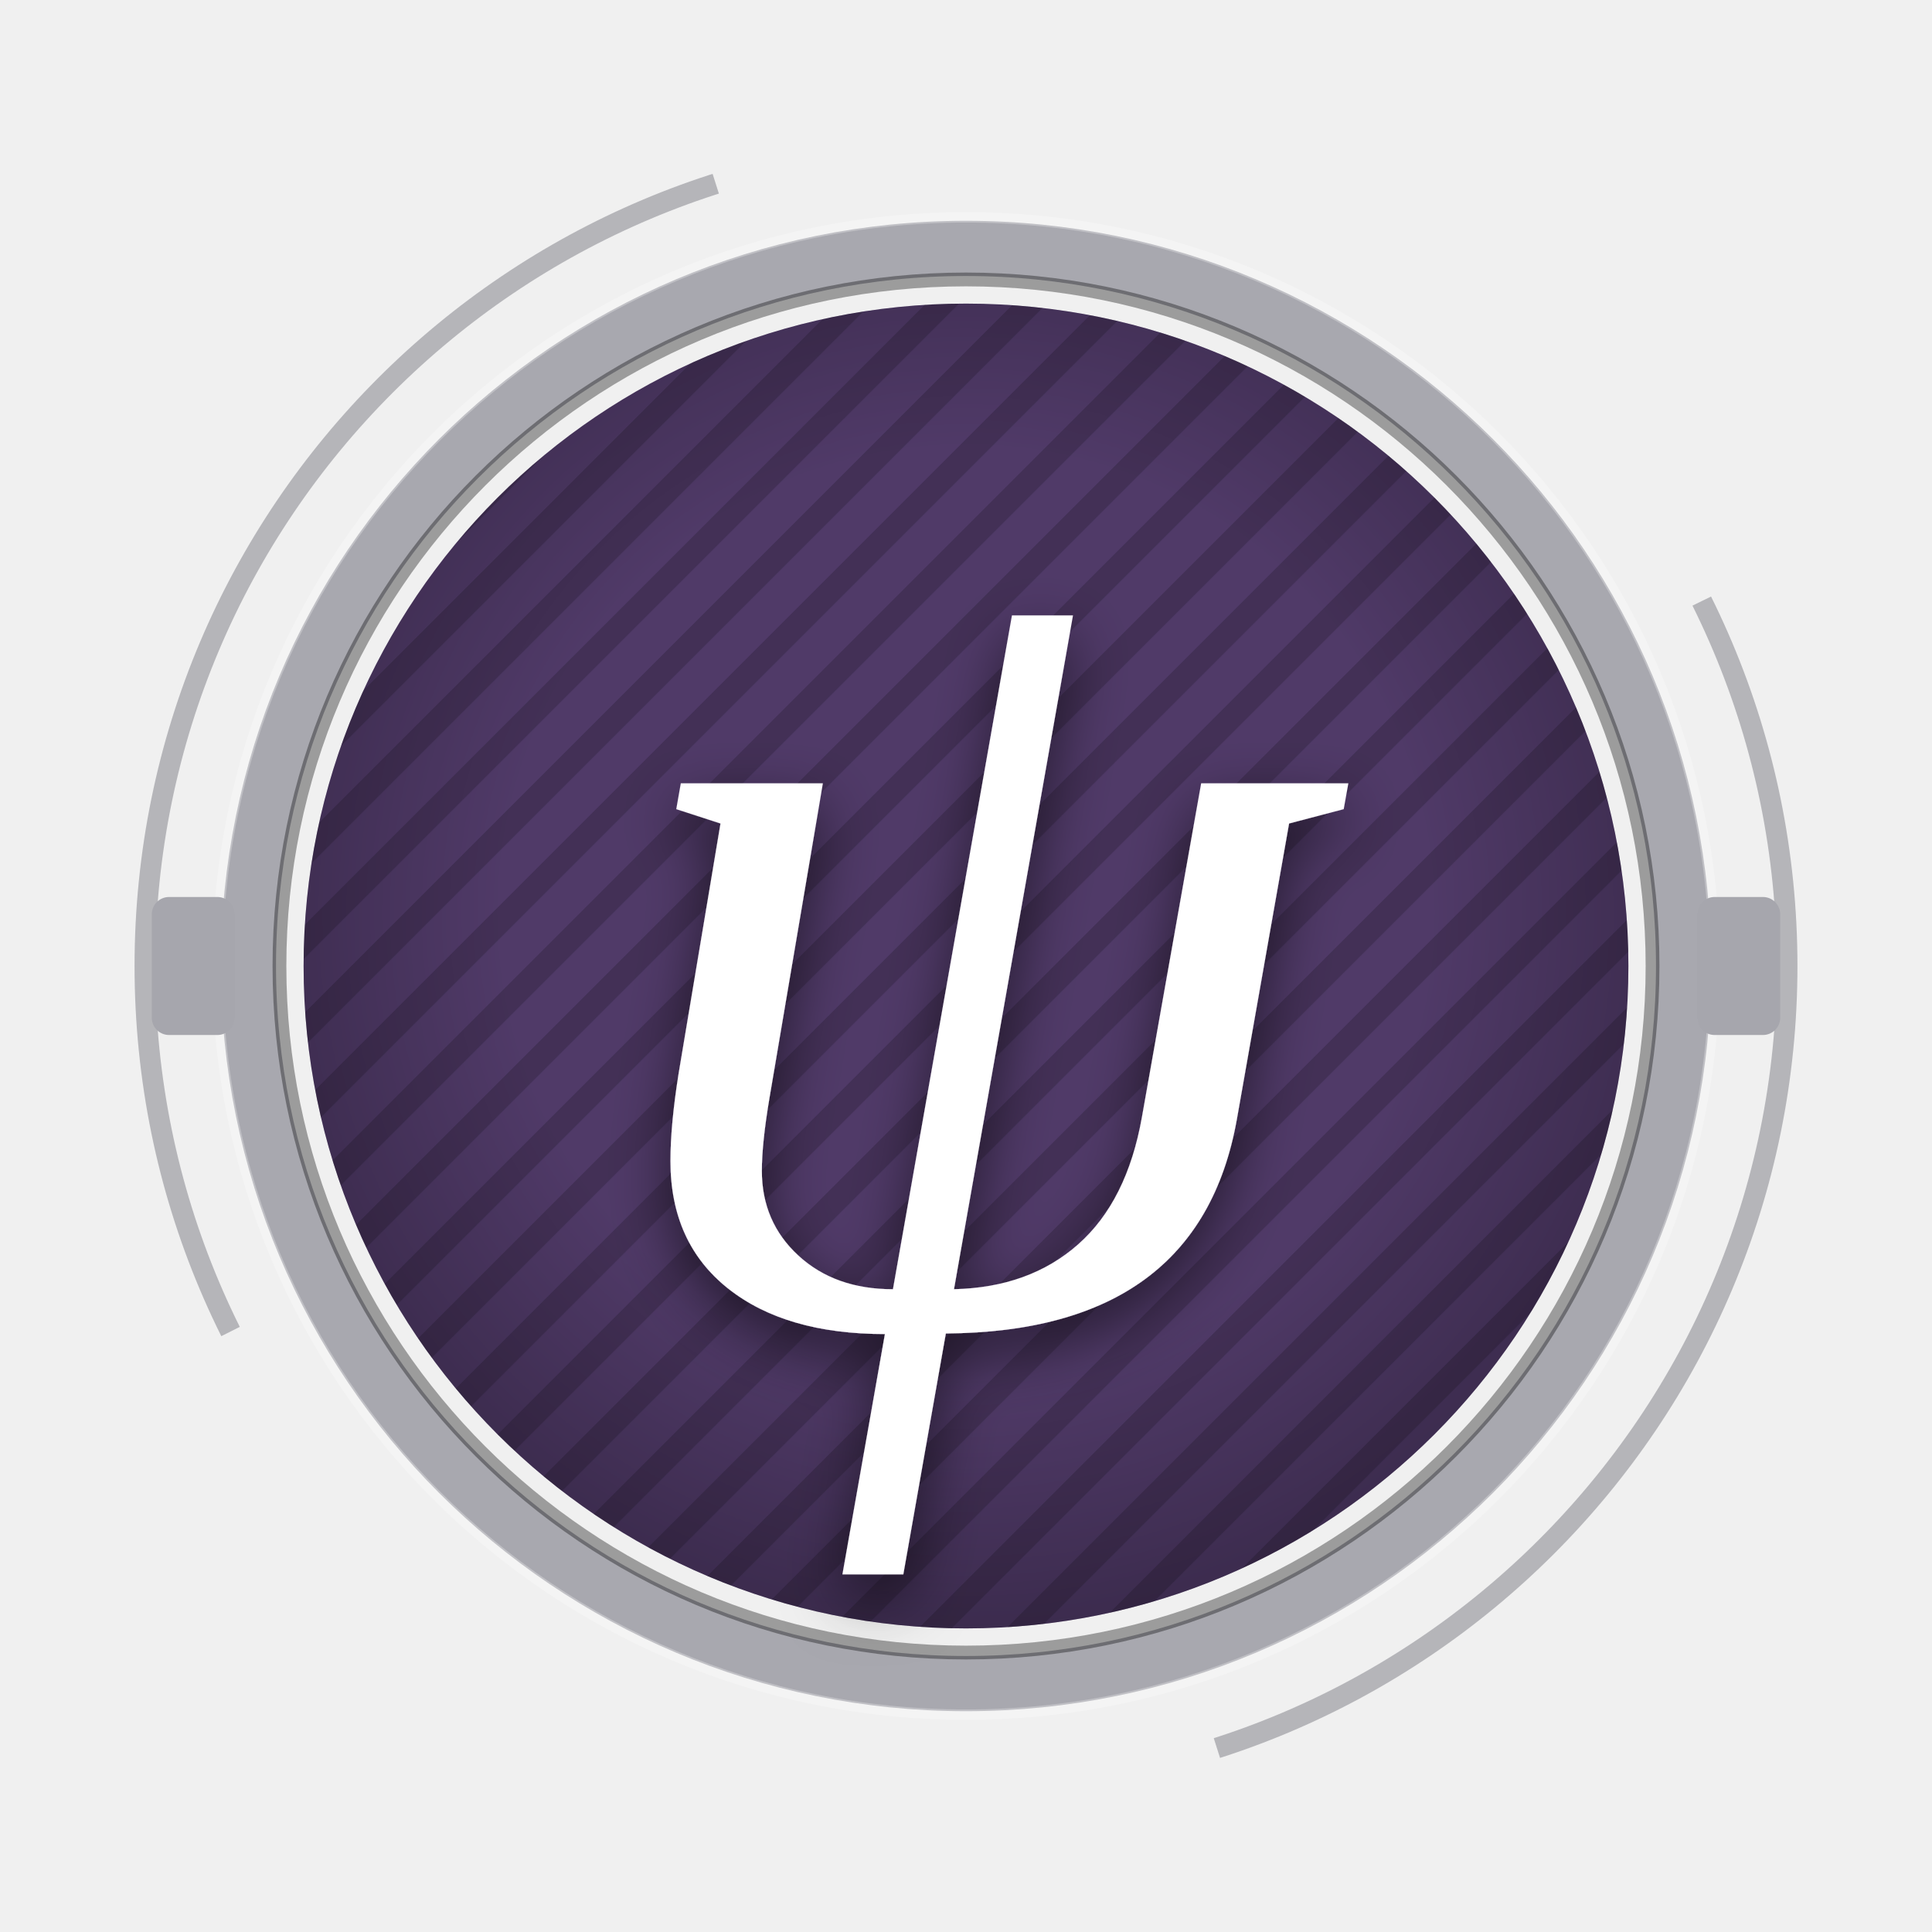
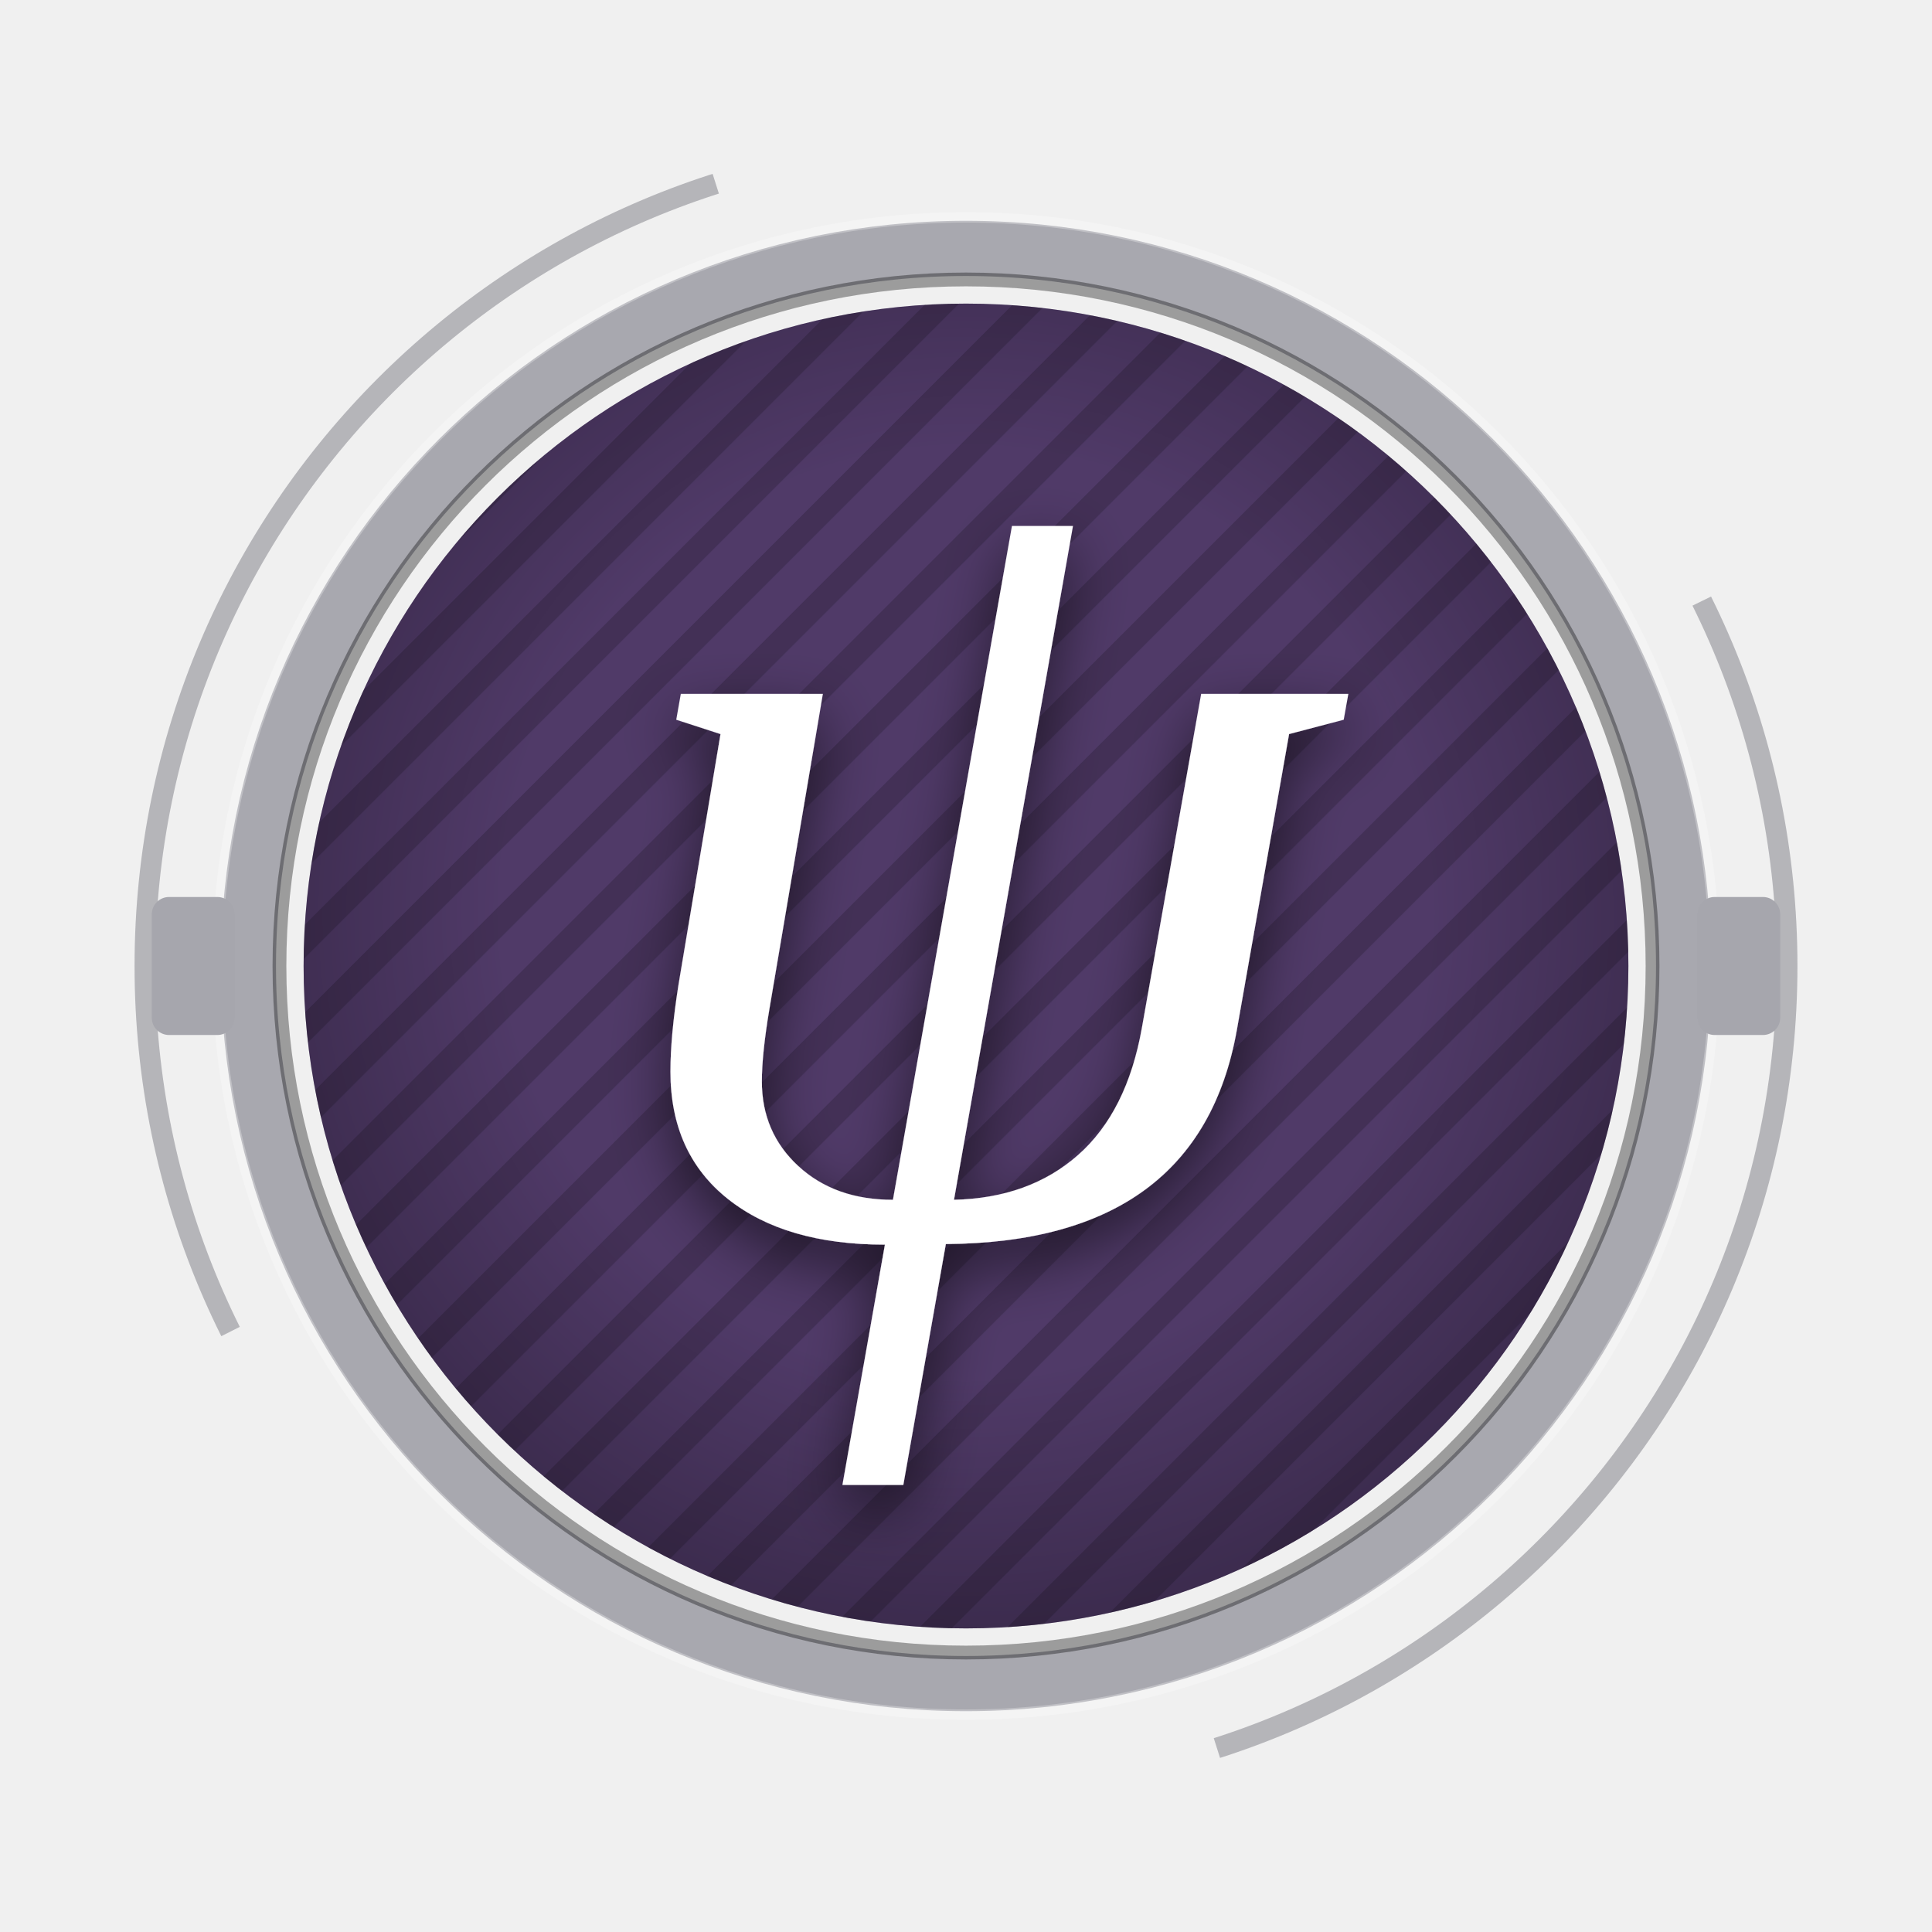
<svg xmlns="http://www.w3.org/2000/svg" viewBox="0 0 280 280" role="img" aria-label="7K Azimuth dan">
  <defs>
    <pattern id="hatch" patternUnits="userSpaceOnUse" width="9" height="9" patternTransform="rotate(45)">
      <rect width="9" height="9" fill="none" />
      <rect width="3.4" height="9" fill="rgba(0,0,0,0.17)" />
    </pattern>
    <radialGradient id="vig" cx="50%" cy="46%" r="56%">
      <stop offset="0.62" stop-color="rgba(0,0,0,0)" />
      <stop offset="1" stop-color="rgba(0,0,0,0.28)" />
    </radialGradient>
    <filter id="gsh" x="-30%" y="-30%" width="160%" height="160%">
      <feDropShadow dx="0" dy="3" stdDeviation="4" flood-color="#000" flood-opacity="0.55" />
    </filter>
  </defs>
  <circle cx="140" cy="140" r="119" fill="none" stroke="#8e8e95" stroke-width="3" stroke-dasharray="205 169" stroke-dashoffset="55" opacity="0.6" />
  <circle cx="140" cy="140" r="96" fill="#503a68" />
  <circle cx="140" cy="140" r="96" fill="url(#hatch)" />
  <circle cx="140" cy="140" r="96" fill="url(#vig)" />
  <circle cx="140" cy="140" r="104" fill="none" stroke="#a8a8af" stroke-width="8" />
  <circle cx="140" cy="140" r="99.5" fill="none" stroke="rgba(0,0,0,0.35)" stroke-width="2" />
  <circle cx="140" cy="140" r="108.5" fill="none" stroke="rgba(255,255,255,0.28)" stroke-width="1.5" />
  <rect x="22" y="130" width="12" height="20" rx="2.5" fill="#a6a6ad" />
  <rect x="246" y="130" width="12" height="20" rx="2.5" fill="#a6a6ad" />
  <g transform="translate(140 140) scale(1.08)" filter="url(#gsh)">
-     <text x="0" y="48" text-anchor="middle" font-family="Georgia, 'Times New Roman', 'DejaVu Serif', serif" font-style="italic" font-size="158" fill="#fff">ψ</text>
+     <text x="0" y="36" text-anchor="middle" font-family="Georgia, 'Times New Roman', 'DejaVu Serif', serif" font-style="italic" font-size="158" fill="#fff">ψ</text>
  </g>
</svg>
